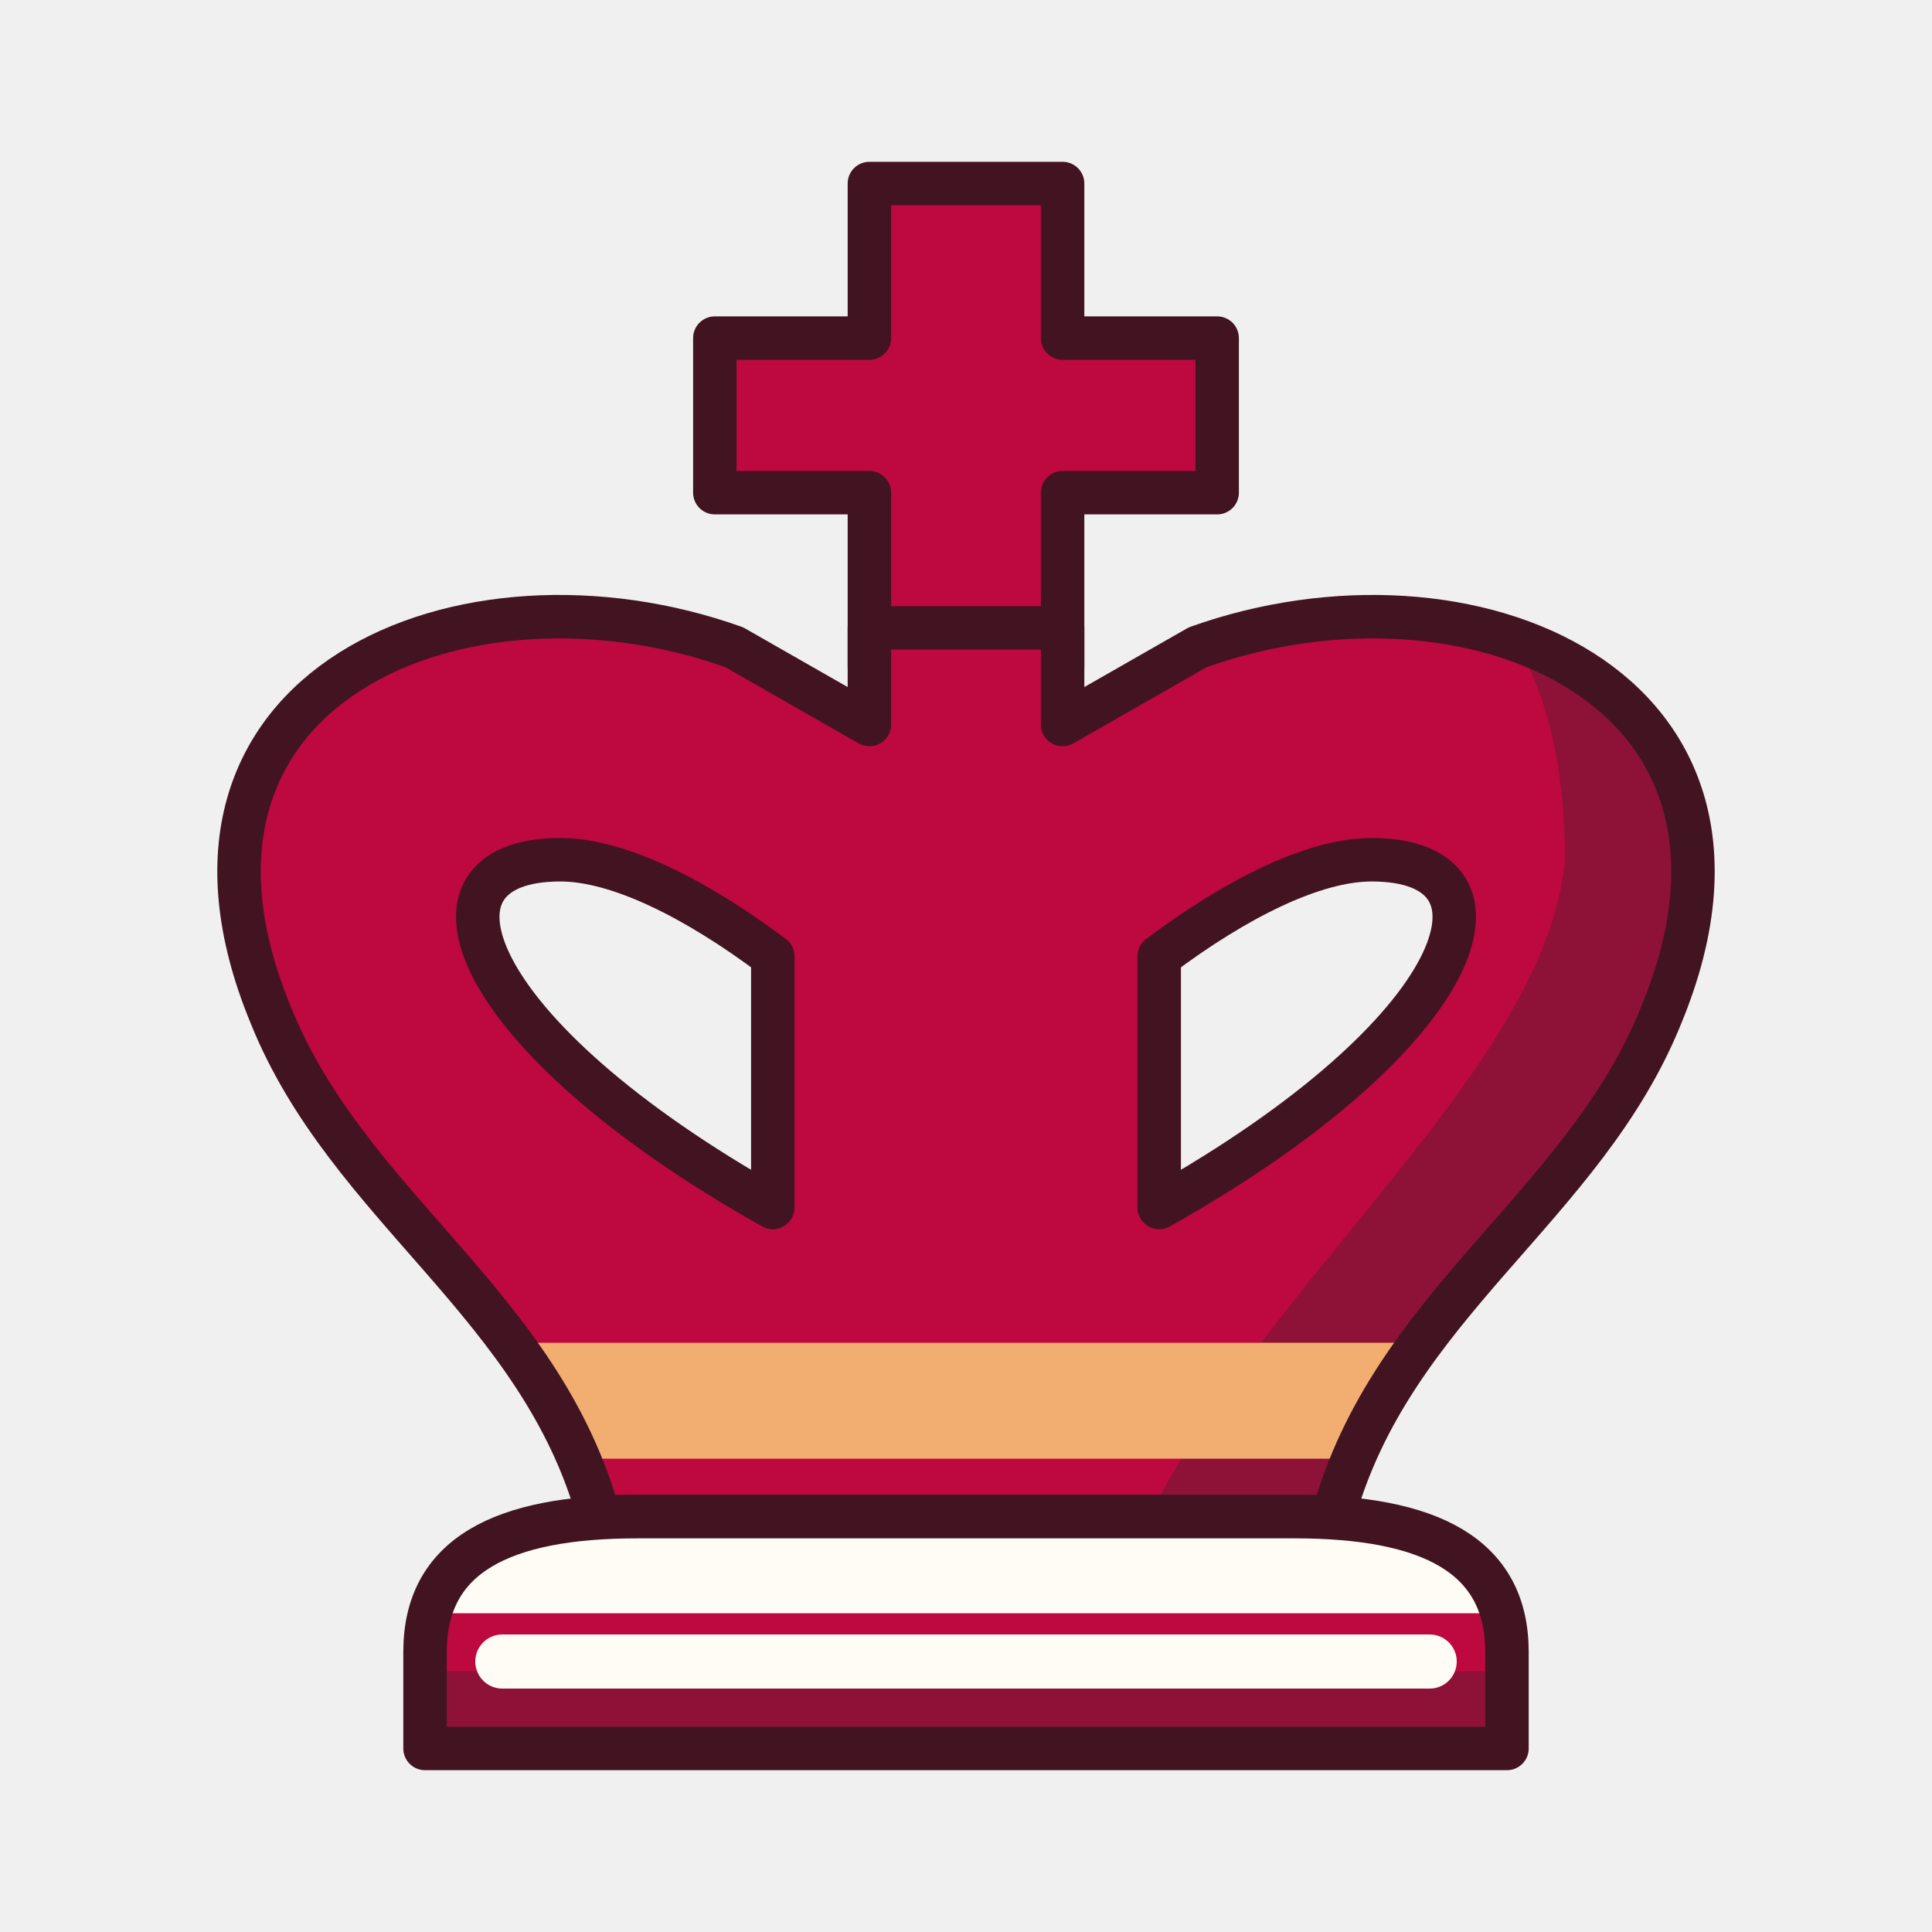
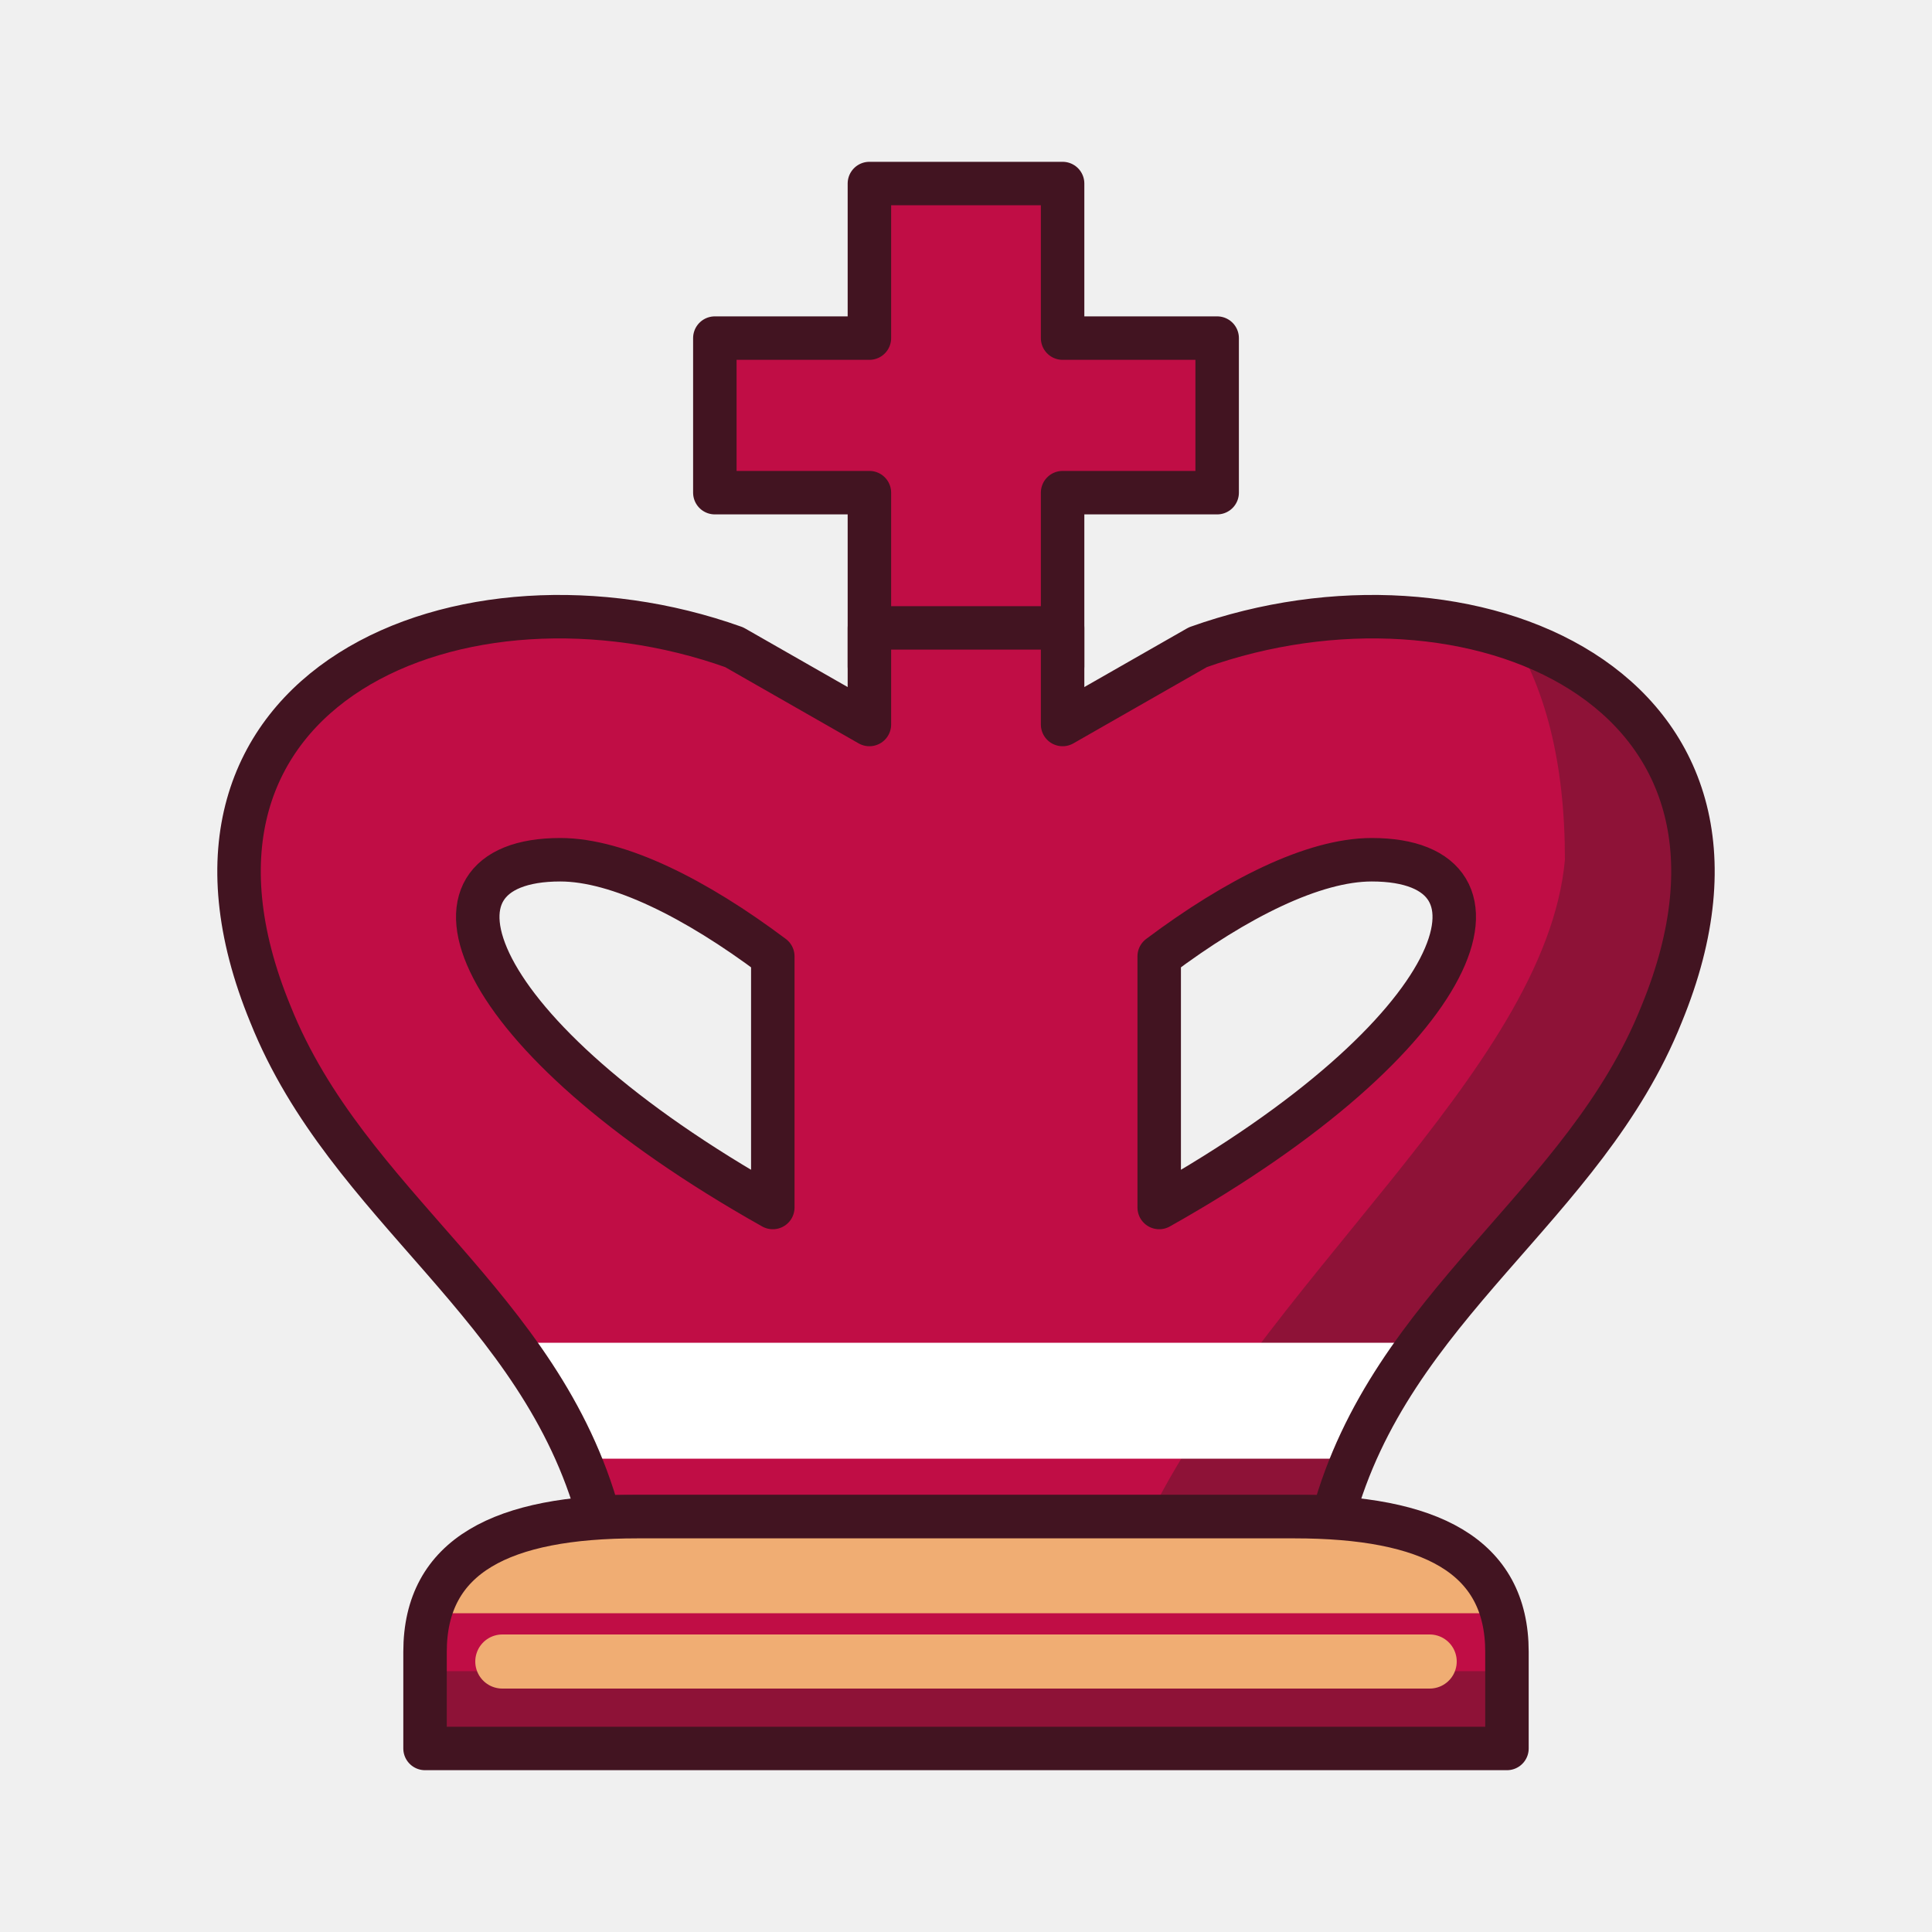
<svg xmlns="http://www.w3.org/2000/svg" viewBox="0 -1.5 100 100">
-   <g fill="#BE0840" stroke="#421421" stroke-width="2.25" stroke-linejoin="round" stroke-linecap="round">
-     <path d="M45 8 H55 V16 H63 V24 H55 V33 H45 V24 H37 V16 H45 Z" fill="#BE0840" stroke="none" fill-rule="evenodd" />
+   <g fill="#C00D45" stroke="#421421" stroke-width="2.25" stroke-linejoin="round" stroke-linecap="round">
+     <path d="M45 8 H55 V16 H63 V24 H55 V33 H45 V24 H37 V16 H45 Z" fill="#C00D45" stroke="none" fill-rule="evenodd" />
    <defs>
      <clipPath id="s10">
        <path d="M45 8 H55 V16 H63 V24 H55 V33 H45 V24 H37 V16 H45 Z" clip-rule="evenodd" />
      </clipPath>
    </defs>
    <g stroke="none" clip-path="url(#s10)">
-       <path d="M10 68 H90 V74 H10 Z" fill="#F2AE70" />
-       <path d="M10 78 H90 V82 H10 Z" fill="#FFFCF5" />
+       <path d="M10 68 H90 V74 H10 Z" fill="#FFFFFF" />
+       <path d="M10 78 H90 V82 H10 Z" fill="#F0AD73" />
    </g>
    <path d="M45 8 H55 V16 H63 V24 H55 V33 H45 V24 H37 V16 H45 Z" fill="none" />
-     <path d="M31 77 C28 66 18 61 14 51 C7 34 24 27 38 32 L45 36 V31 H55 V36 L62 32 C76 27 93 34 86 51 C82 61 72 66 69 77 Z M29 43 C21 43 24 52 40 61 V48 C36 45 32 43 29 43 Z M71 43 C68 43 64 45 60 48 V61 C76 52 79 43 71 43 Z" fill="#BE0840" stroke="none" fill-rule="evenodd" />
+     <path d="M31 77 C28 66 18 61 14 51 C7 34 24 27 38 32 L45 36 V31 H55 V36 L62 32 C76 27 93 34 86 51 C82 61 72 66 69 77 Z M29 43 C21 43 24 52 40 61 V48 C36 45 32 43 29 43 Z M71 43 C68 43 64 45 60 48 V61 C76 52 79 43 71 43 Z" fill="#C00D45" stroke="none" fill-rule="evenodd" />
    <defs>
      <clipPath id="s11">
        <path d="M31 77 C28 66 18 61 14 51 C7 34 24 27 38 32 L45 36 V31 H55 V36 L62 32 C76 27 93 34 86 51 C82 61 72 66 69 77 Z M29 43 C21 43 24 52 40 61 V48 C36 45 32 43 29 43 Z M71 43 C68 43 64 45 60 48 V61 C76 52 79 43 71 43 Z" clip-rule="evenodd" />
      </clipPath>
    </defs>
    <path d="M78 31 C89 35 91 43 86 51 C82 61 72 66 69 78 H59 C65 65 80 54 81 43 C81 38 80 34 78 31 Z" fill="#8E1237" stroke="none" clip-path="url(#s11)" />
    <g stroke="none" clip-path="url(#s11)">
-       <path d="M10 68 H90 V74 H10 Z" fill="#F2AE70" />
-       <path d="M10 78 H90 V82 H10 Z" fill="#FFFCF5" />
+       <path d="M10 68 H90 V74 H10 Z" fill="#FFFFFF" />
+       <path d="M10 78 H90 V82 H10 Z" fill="#F0AD73" />
    </g>
    <path d="M31 77 C28 66 18 61 14 51 C7 34 24 27 38 32 L45 36 V31 H55 V36 L62 32 C76 27 93 34 86 51 C82 61 72 66 69 77 Z M29 43 C21 43 24 52 40 61 V48 C36 45 32 43 29 43 Z M71 43 C68 43 64 45 60 48 V61 C76 52 79 43 71 43 Z" fill="none" />
-     <path d="M22 89 V84 C22 79 26 77 33 77 H67 C74 77 78 79 78 84 V89 Z" fill="#BE0840" stroke="none" fill-rule="evenodd" />
+     <path d="M22 89 V84 C22 79 26 77 33 77 H67 C74 77 78 79 78 84 V89 Z" fill="#C00D45" stroke="none" fill-rule="evenodd" />
    <defs>
      <clipPath id="s12">
        <path d="M22 89 V84 C22 79 26 77 33 77 H67 C74 77 78 79 78 84 V89 Z" clip-rule="evenodd" />
      </clipPath>
    </defs>
    <path d="M21 85 H79 V90 H21 Z" fill="#8E1237" stroke="none" clip-path="url(#s12)" />
    <g stroke="none" clip-path="url(#s12)">
-       <path d="M10 68 H90 V74 H10 Z" fill="#F2AE70" />
-       <path d="M10 78 H90 V82 H10 Z" fill="#FFFCF5" />
+       <path d="M10 68 H90 V74 H10 Z" fill="#FFFFFF" />
+       <path d="M10 78 H90 V82 H10 Z" fill="#F0AD73" />
    </g>
    <path d="M22 89 V84 C22 79 26 77 33 77 H67 C74 77 78 79 78 84 V89 Z" fill="none" />
-     <path d="M26 84.5 H74" fill="none" stroke="#FFFCF5" stroke-width="2.8" stroke-linecap="round" />
+     <path d="M26 84.5 H74" fill="none" stroke="#F0AD73" stroke-width="2.8" stroke-linecap="round" />
  </g>
</svg>
